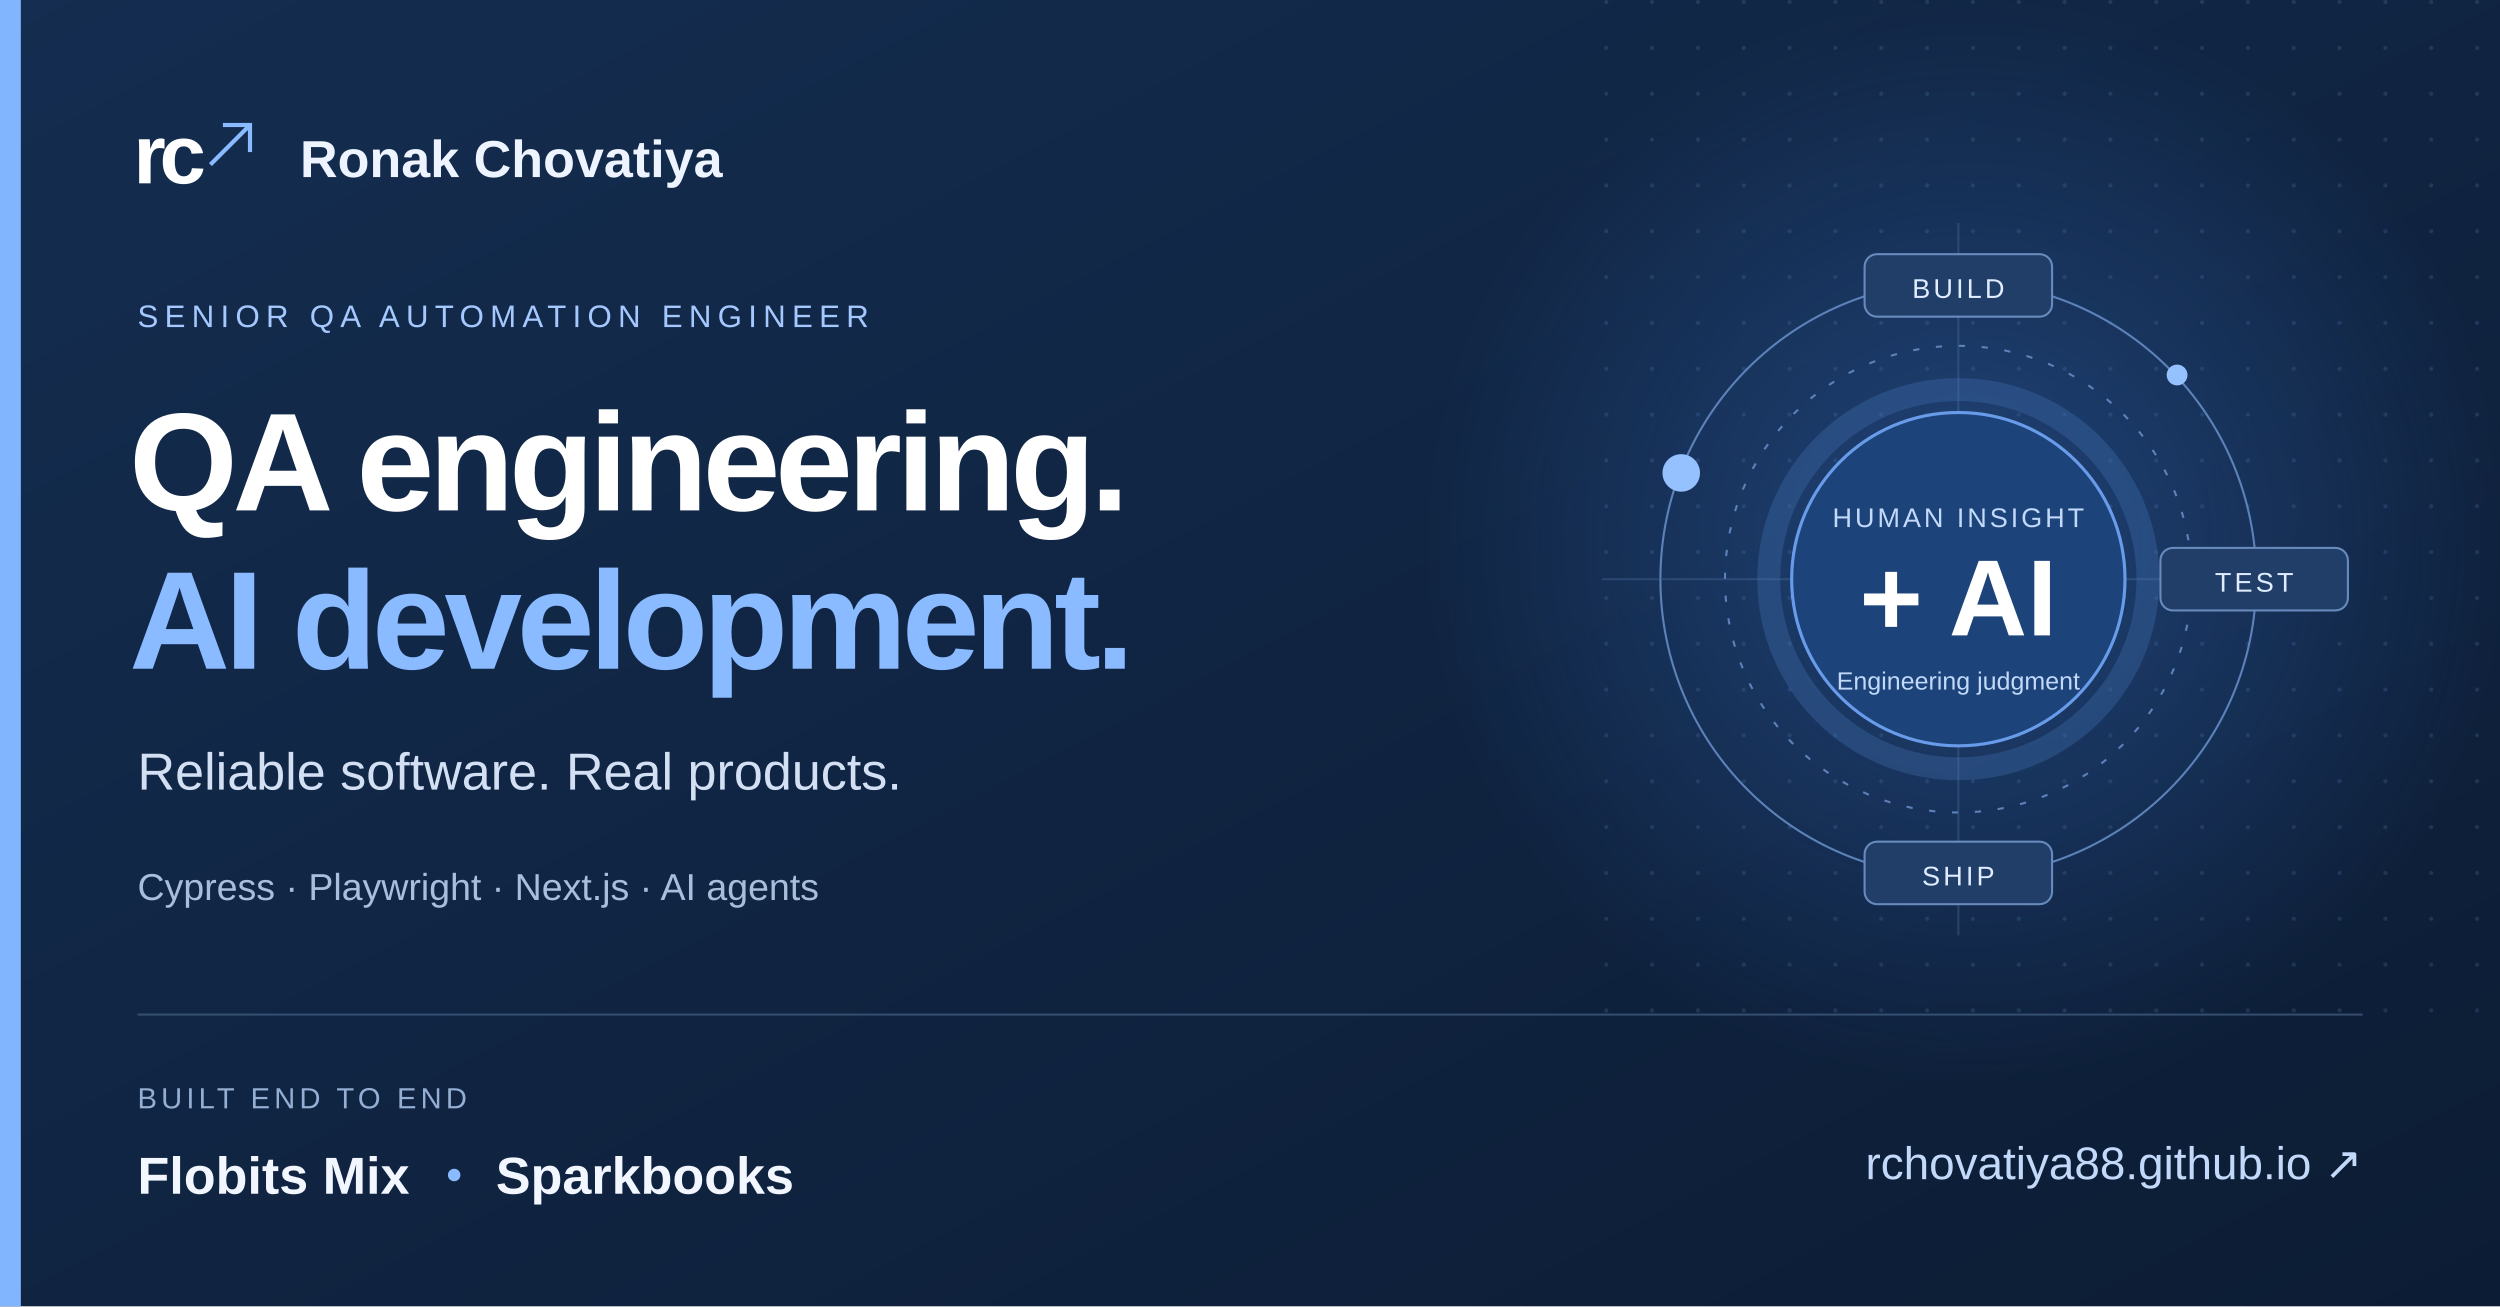
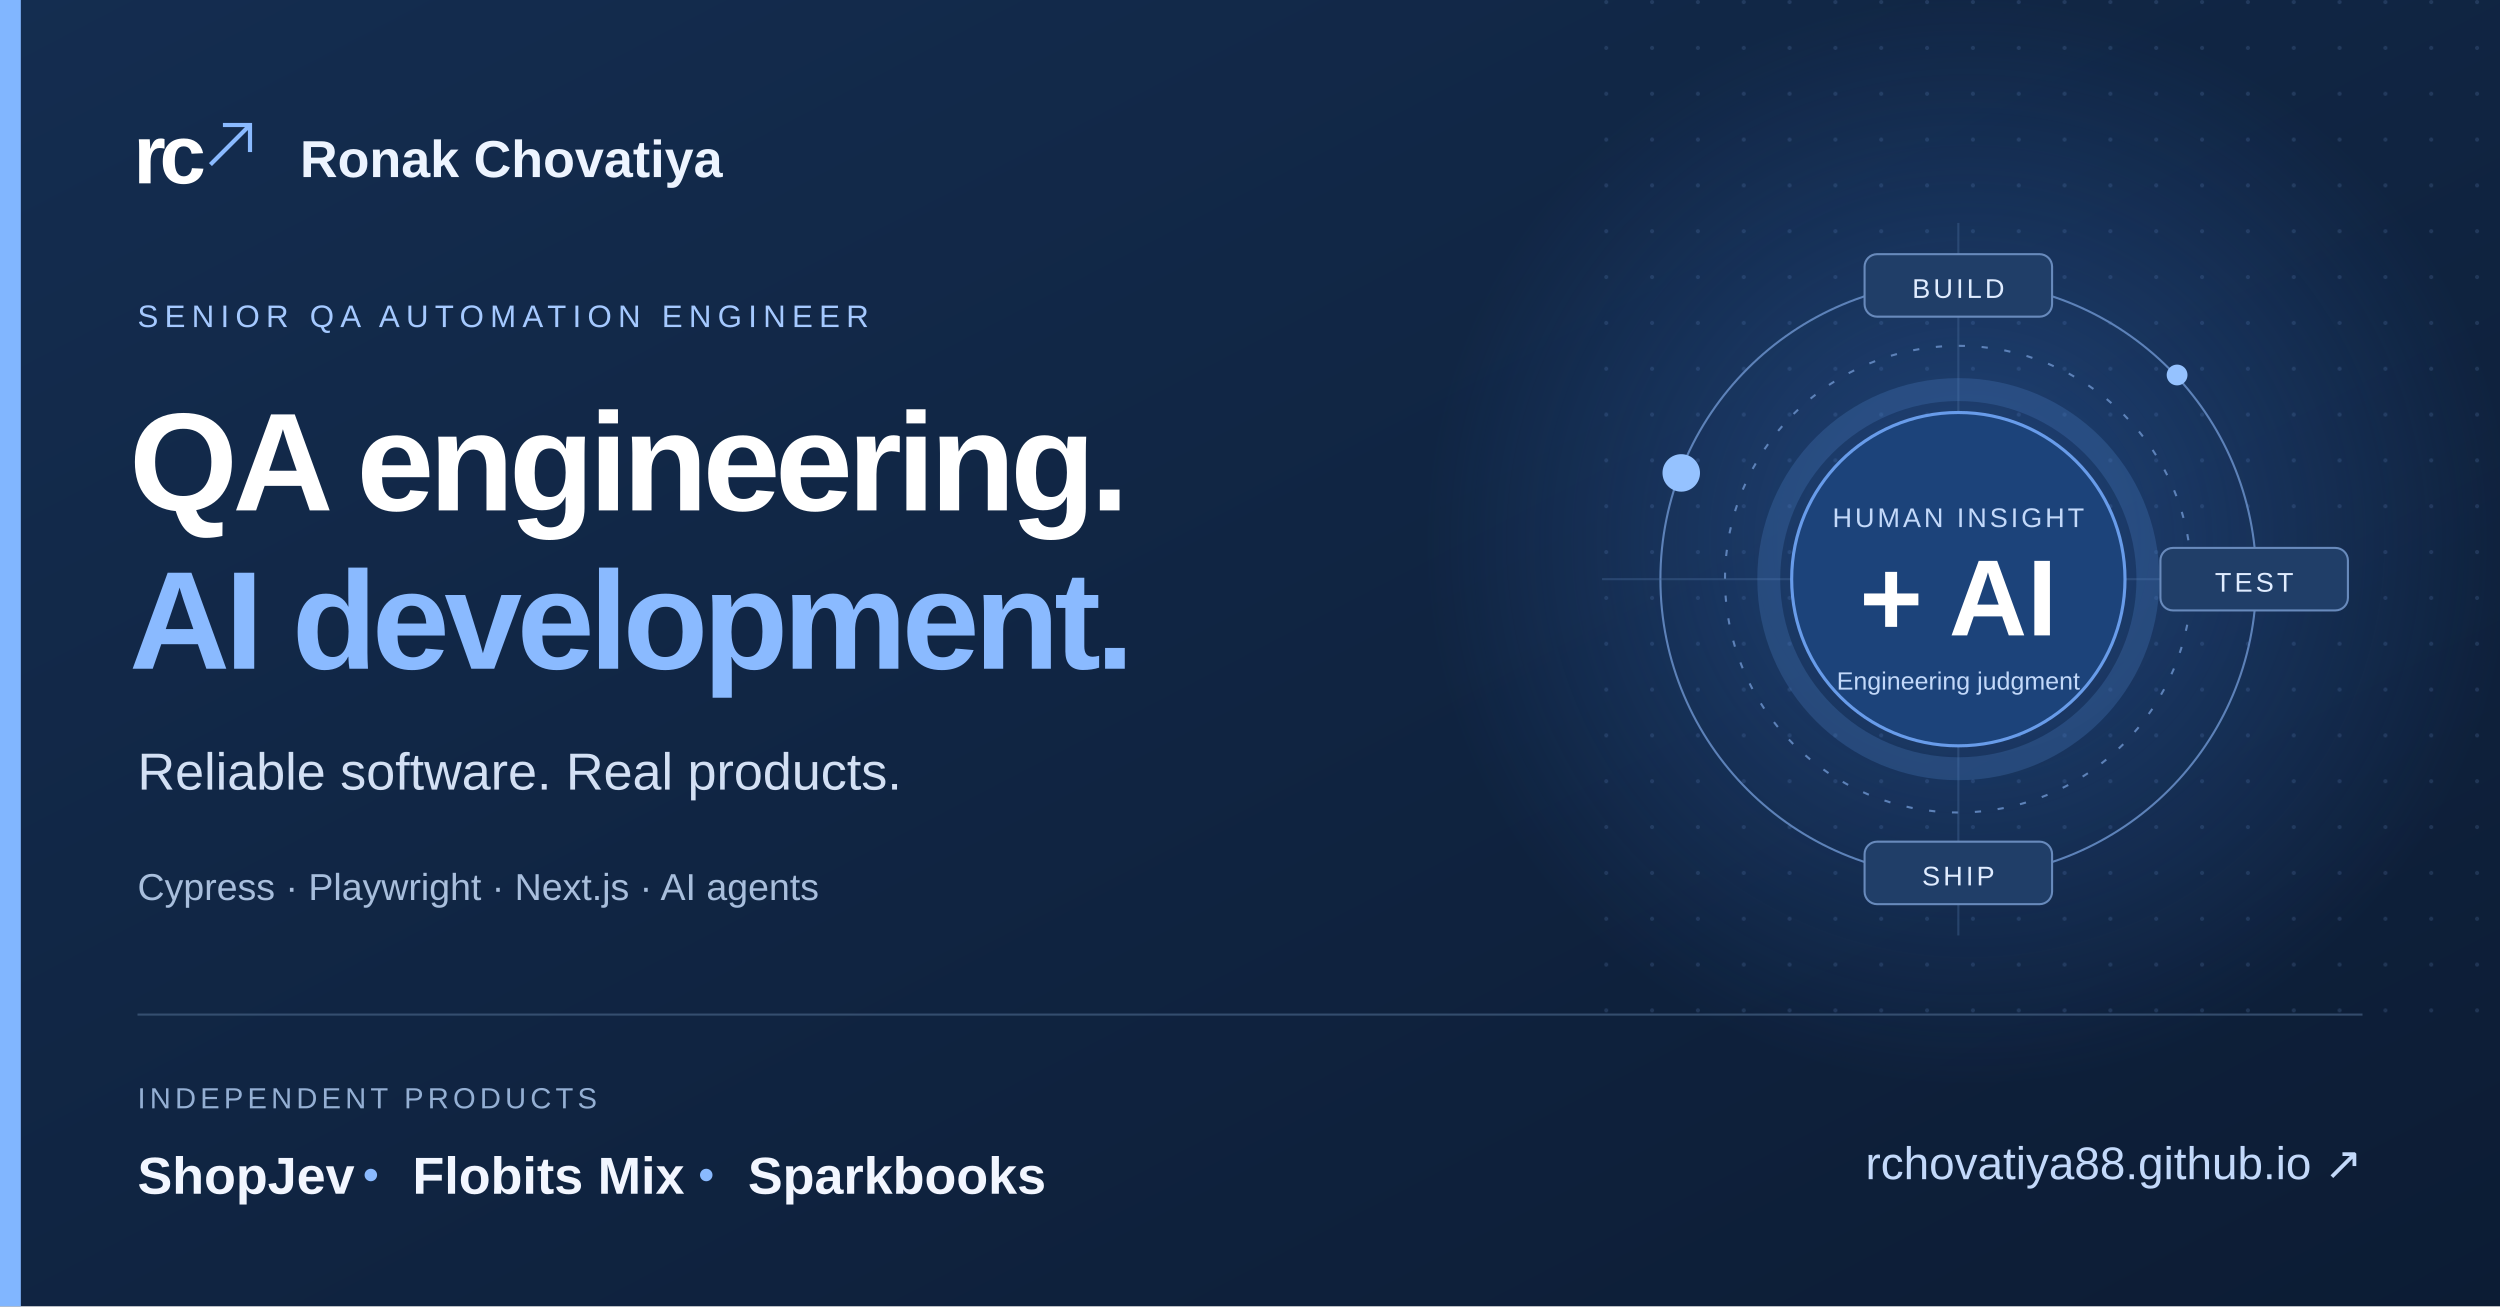
<svg xmlns="http://www.w3.org/2000/svg" width="1200" height="627" viewBox="0 0 1200 627">
  <defs>
    <linearGradient id="bg" x1="0" y1="0" x2="1" y2="1">
      <stop stop-color="#142d50" />
      <stop offset="1" stop-color="#0c1c34" />
    </linearGradient>
    <radialGradient id="glow">
      <stop stop-color="#356cc0" stop-opacity=".45" />
      <stop offset="1" stop-color="#356cc0" stop-opacity="0" />
    </radialGradient>
    <pattern id="dots" width="22" height="22" patternUnits="userSpaceOnUse">
      <circle cx="1" cy="1" r="1" fill="#93baff" opacity=".14" />
    </pattern>
  </defs>
  <rect width="1200" height="627" fill="url(#bg)" />
  <rect x="770" width="430" height="490" fill="url(#dots)" />
  <circle cx="945" cy="260" r="260" fill="url(#glow)" />
  <rect x="0" width="10" height="627" fill="#81b6ff" />
  <g font-family="Arial, sans-serif">
    <text x="64" y="88" fill="#ffffff" font-size="40" font-weight="700" letter-spacing="-3">rc</text>
    <path d="M107 60h13v13m-1-12-18 18" fill="none" stroke="#8abaff" stroke-width="2" />
    <text x="144" y="85" fill="#edf4ff" font-size="25" font-weight="700">Ronak Chovatiya</text>
    <text x="66" y="157" fill="#a5c9ff" font-size="15" letter-spacing="3">SENIOR QA AUTOMATION ENGINEER</text>
    <text x="62" y="245" fill="#ffffff" font-size="67" font-weight="700" letter-spacing="-2.5">QA engineering.</text>
    <text x="62" y="321" fill="#8abaff" font-size="67" font-weight="700" letter-spacing="-2.5">AI development.</text>
    <text x="66" y="379" fill="#d3e0f4" font-size="25">Reliable software. Real products.</text>
    <text x="66" y="432" fill="#a8bedc" font-size="18">Cypress  ·  Playwright  ·  Next.js  ·  AI agents</text>
    <line x1="66" y1="487" x2="1134" y2="487" stroke="#496488" stroke-opacity=".65" />
-     <text x="66" y="532" fill="#94afd3" font-size="14" letter-spacing="2">BUILT END TO END</text>
-     <text x="66" y="573" fill="#f2f6ff" font-size="25" font-weight="700">Flobits Mix</text>
-     <circle cx="218" cy="564" r="3" fill="#8abaff" />
-     <text x="238" y="573" fill="#f2f6ff" font-size="25" font-weight="700">Sparkbooks</text>
+     <text x="66" y="532" fill="#94afd3" font-size="14" letter-spacing="2">INDEPENDENT PRODUCTS</text>
+     <text x="66" y="573" fill="#f2f6ff" font-size="25" font-weight="700">ShopJev</text>
+     <circle cx="178" cy="564" r="3" fill="#8abaff" />
+     <text x="198" y="573" fill="#f2f6ff" font-size="25" font-weight="700">Flobits Mix</text>
+     <circle cx="339" cy="564" r="3" fill="#8abaff" />
+     <text x="359" y="573" fill="#f2f6ff" font-size="25" font-weight="700">Sparkbooks</text>
    <text x="1134" y="566" text-anchor="end" fill="#c3d9fa" font-size="22">rchovatiya88.github.io ↗</text>
  </g>
  <g transform="translate(940 278)">
    <circle r="143" fill="none" stroke="#5d82b9" stroke-width="1" />
    <circle r="112" fill="none" stroke="#5d82b9" stroke-width="1" stroke-dasharray="3 8" />
    <path d="M-171 0H171M0-171V171" stroke="#466999" stroke-opacity=".4" />
    <circle r="80" fill="#1c437a" stroke="#689cea" stroke-width="1.5" />
    <circle r="91" fill="none" stroke="#4878bd" stroke-opacity=".3" stroke-width="11" />
    <g font-family="Arial, sans-serif" text-anchor="middle">
      <text y="-25" fill="#c3d9fa" font-size="13" letter-spacing="1.4">HUMAN INSIGHT</text>
      <text y="27" fill="#fff" font-size="52" font-weight="700">+ AI</text>
      <text y="53" fill="#c3d9fa" font-size="12">Engineering judgment</text>
      <rect x="-45" y="-156" width="90" height="30" rx="6" fill="#203e68" stroke="#688abc" />
      <text y="-135" fill="#e0ecff" font-size="13" letter-spacing="1.5">BUILD</text>
      <rect x="97" y="-15" width="90" height="30" rx="6" fill="#203e68" stroke="#688abc" />
      <text x="142" y="6" fill="#e0ecff" font-size="13" letter-spacing="1.5">TEST</text>
      <rect x="-45" y="126" width="90" height="30" rx="6" fill="#203e68" stroke="#688abc" />
      <text y="147" fill="#e0ecff" font-size="13" letter-spacing="1.5">SHIP</text>
    </g>
    <circle cx="-133" cy="-51" r="9" fill="#95c2ff" />
    <circle cx="105" cy="-98" r="5" fill="#95c2ff" />
  </g>
</svg>
